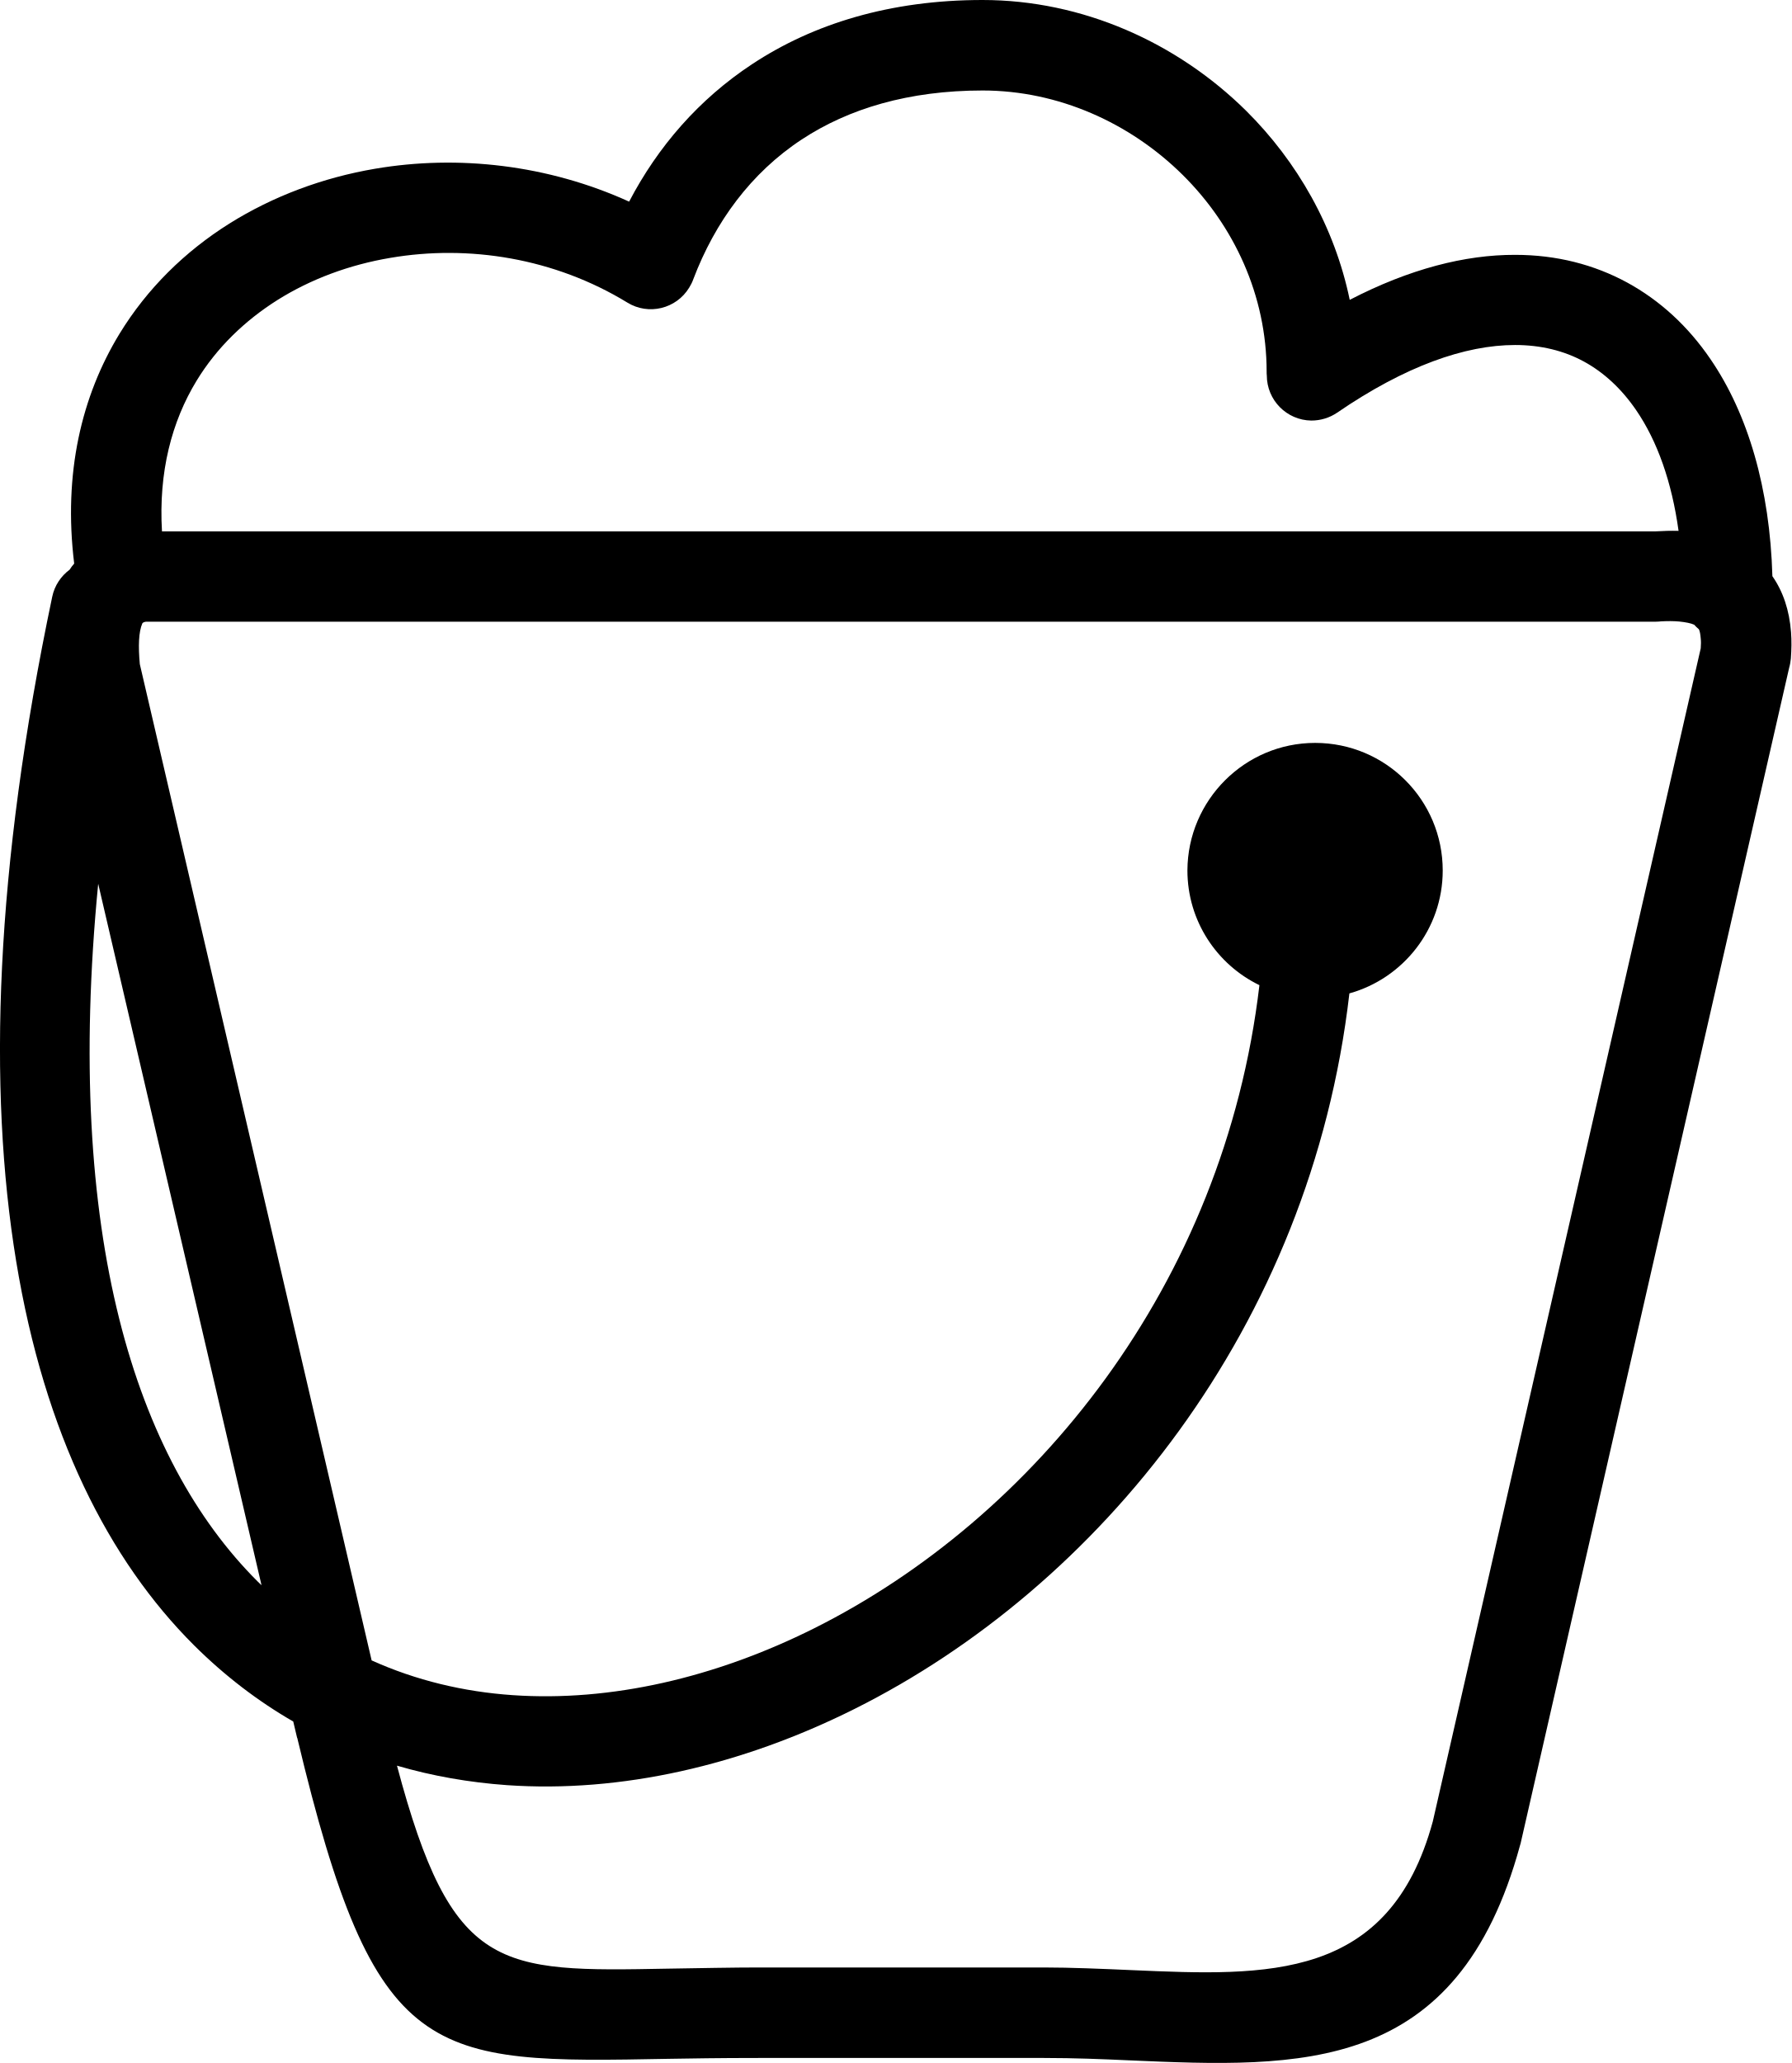
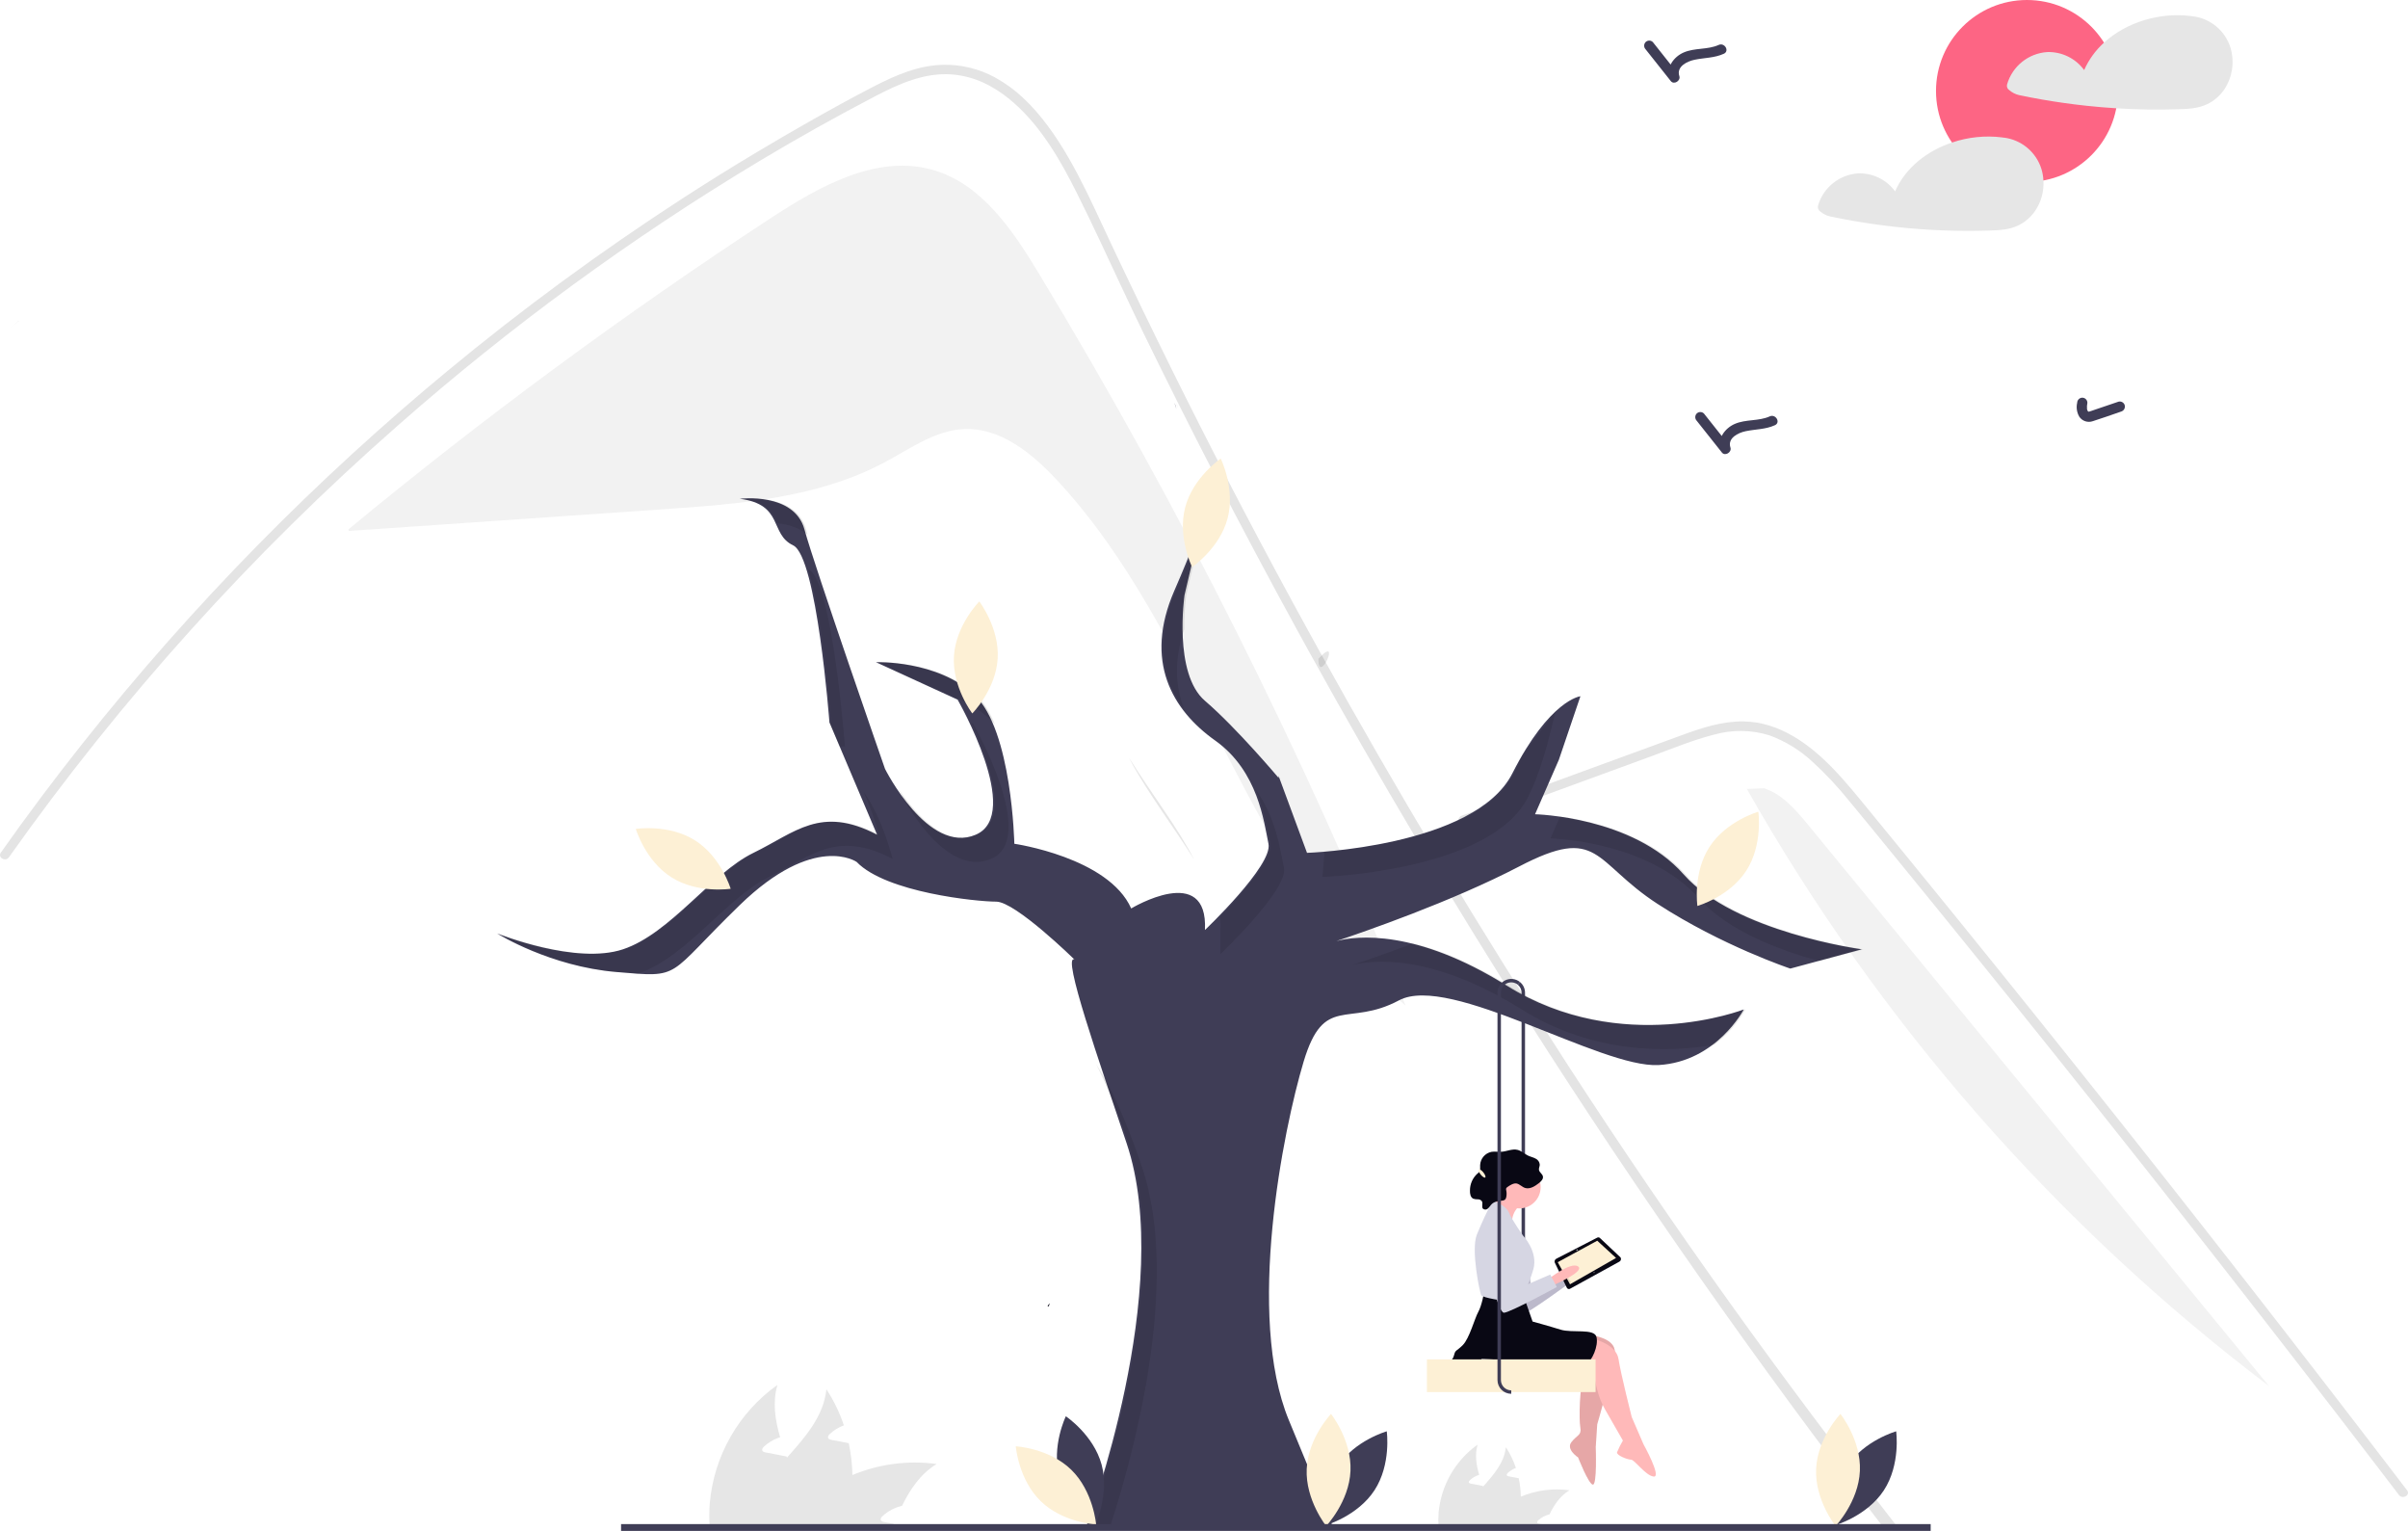
- <svg xmlns="http://www.w3.org/2000/svg" version="1.1" id="Layer_1" x="0px" y="0px" viewBox="0 0 106.72 122.88" style="enable-background:new 0 0 106.72 122.88" xml:space="preserve">
-   <g>
-     <path d="M4.42,33.57c-0.66-5.38,0.44-9.98,2.7-13.69c1.65-2.7,3.9-4.9,6.54-6.56c2.6-1.63,5.57-2.74,8.69-3.27 c4.94-0.84,10.29-0.24,15.13,1.96c1.72-3.29,4.16-6.1,7.33-8.19C48.46,1.41,53.04,0,58.53,0c5.96,0,11.59,2.53,15.71,6.6 c3.05,3.03,5.27,6.92,6.17,11.26c3.55-1.84,6.87-2.69,9.86-2.68c2.46,0,4.7,0.58,6.67,1.65c1.96,1.07,3.63,2.61,4.96,4.56 c2.24,3.27,3.54,7.71,3.69,12.93c0.64,0.92,1.01,2.03,1.11,3.33c0.04,0.51,0.03,1.04-0.01,1.58c-0.02,0.19-0.05,0.37-0.1,0.54 l-16,70.03c-0.01,0.03-0.02,0.07-0.03,0.1l0,0c-3.72,13.67-13.03,13.27-23.32,12.82c-1.58-0.07-3.19-0.14-5.05-0.14h-17 c-2.48,0-3.96,0.03-5.31,0.05c-14.36,0.27-17.53,0.33-22.17-19.11l0-0.01l-0.01,0l-0.23-0.97c-2.1-1.21-4.08-2.72-5.91-4.54 C1.39,87.86-3.71,67.96,3.11,35.55c0.14-0.68,0.53-1.24,1.04-1.62C4.23,33.8,4.32,33.68,4.42,33.57L4.42,33.57z M78.35,44.25 c4.2,0,7.6,3.4,7.6,7.6c0,3.49-2.36,6.43-5.56,7.32c-2.3,19.92-14.95,35.36-29.48,42.62c-6.76,3.38-13.94,5.01-20.71,4.54 c-2.24-0.16-4.43-0.54-6.55-1.16c3.28,12.33,6.04,12.28,16.15,12.09c1.88-0.03,3.95-0.07,5.39-0.07h17c1.61,0,3.46,0.08,5.28,0.16 c8.03,0.35,15.3,0.66,17.89-8.86h0l15.96-69.87c0.02-0.23,0.02-0.43,0-0.6c-0.02-0.24-0.05-0.42-0.11-0.54 c-0.1-0.08-0.19-0.17-0.28-0.27c-0.2-0.09-0.5-0.15-0.89-0.19c-0.33-0.03-0.69-0.03-1.07-0.01c-0.11,0.01-0.21,0.02-0.33,0.02H8.7 c-0.13,0.02-0.2,0.06-0.22,0.1c-0.22,0.5-0.25,1.36-0.15,2.43l13.81,59.34c2.64,1.19,5.48,1.87,8.41,2.07 c5.83,0.4,12.05-1.03,17.95-3.98c13.05-6.53,24.42-20.39,26.53-38.31c-2.54-1.23-4.29-3.83-4.29-6.84 C70.76,47.66,74.16,44.25,78.35,44.25L78.35,44.25z M15.58,94.42L5.85,52.64c-2.04,20.94,2.21,34.29,9.5,41.56 C15.43,94.28,15.5,94.35,15.58,94.42L15.58,94.42z M100,31.62c-0.4-2.9-1.26-5.35-2.54-7.21c-0.86-1.25-1.9-2.22-3.09-2.87 c-1.19-0.65-2.57-0.99-4.11-0.99c-2.97,0-6.54,1.25-10.6,4.03l0,0c-0.44,0.3-0.97,0.47-1.54,0.47c-1.47-0.02-2.65-1.22-2.65-2.69 c-0.01-0.07-0.01-0.14-0.01-0.21c0-4.56-1.95-8.71-5-11.73c-3.13-3.1-7.41-5.03-11.92-5.03c-4.4,0-7.99,1.08-10.78,2.92 c-3.01,1.98-5.16,4.9-6.46,8.33c-0.06,0.17-0.14,0.33-0.24,0.49c-0.77,1.27-2.43,1.67-3.69,0.89c-4.34-2.65-9.45-3.46-14.12-2.66 c-2.43,0.41-4.73,1.26-6.72,2.51c-1.95,1.23-3.62,2.84-4.82,4.81c-1.48,2.43-2.27,5.44-2.06,8.97h88.98 C99.1,31.62,99.56,31.61,100,31.62L100,31.62z" />
+ <svg xmlns="http://www.w3.org/2000/svg" width="1026.163" height="652.19" viewBox="0 0 1026.163 652.19" role="img" artist="Katerina Limpitsouni" source="https://undraw.co/">
+   <g id="Group_24" data-name="Group 24" transform="translate(-671.106 -362.182)">
+     <path id="Path_400-2249" data-name="Path 400" d="M789.818,700.947a38.667,38.667,0,0,1-1.675,12.1c-.042.142-.092.285-.142.427H763.35a22.121,22.121,0,0,1,1.666-5.024c2.051-4.354,5.4-8.08,8.708-11.781,4.555-5.1,9-10.157,9.7-16.788a38.084,38.084,0,0,1,4.287,8.85,10.4,10.4,0,0,0-3.441,2.11c-.276.26-.569.636-.427,1,.134.3.5.4.829.469.787.151,1.574.3,2.361.444.62.126,1.248.243,1.876.36a41.114,41.114,0,0,1,.9,7.837Z" transform="translate(529.396 298.821)" fill="#e6e6e6" />
+     <path id="Path_401-2250" data-name="Path 401" d="M812.522,701.729c-3.952,2.4-6.464,6.121-8.516,10.282a10.516,10.516,0,0,0-4.781,2.512c-.285.26-.578.636-.427,1,.126.3.5.4.829.469.779.151,1.574.3,2.353.444-.076.176-.151.36-.226.536H775.63a36.928,36.928,0,0,1,3.927-4.488c.31-.31.628-.6.955-.9a39.074,39.074,0,0,1,11.3-7.134A39.766,39.766,0,0,1,812.522,701.729Z" transform="translate(527.398 295.325)" fill="#e6e6e6" />
+     <path id="Path_402-2251" data-name="Path 402" d="M776.294,713.263H753.033a37.786,37.786,0,0,1,.033-5.593,40,40,0,0,1,16.621-29.08c-1.206,4.3-.586,8.566.67,12.853-.176.059-.352.109-.511.176a10.4,10.4,0,0,0-3.441,2.11c-.276.26-.569.636-.427,1,.126.3.5.4.829.469.787.151,1.574.3,2.353.444.628.126,1.256.243,1.884.368.293.05.586.109.879.167.042.1.067.193.109.285a77.456,77.456,0,0,1,3.835,12.317,28.769,28.769,0,0,1,.385,3.157C776.277,712.376,776.294,712.819,776.294,713.263Z" transform="translate(531.088 299.031)" fill="#e6e6e6" />
+     <path id="Path_403-2252" data-name="Path 403" d="M595.239,716.406a67.042,67.042,0,0,1-2.9,20.978c-.073.247-.16.494-.247.74H549.35a38.362,38.362,0,0,1,2.889-8.71c3.557-7.549,9.364-14.009,15.1-20.426,7.9-8.841,15.606-17.61,16.826-29.107a66.033,66.033,0,0,1,7.433,15.345,18.037,18.037,0,0,0-5.967,3.659c-.479.45-.987,1.1-.74,1.728.232.523.871.7,1.437.813,1.365.261,2.729.523,4.094.769,1.074.218,2.163.421,3.252.624a71.276,71.276,0,0,1,1.568,13.588Z" transform="translate(439.118 274.17)" fill="#e6e6e6" />
+     <path id="Path_404-2253" data-name="Path 404" d="M625.594,702c-6.852,4.167-11.207,10.612-14.764,17.827a18.234,18.234,0,0,0-8.289,4.355c-.494.45-1,1.1-.74,1.728.218.523.871.7,1.437.813,1.35.261,2.729.523,4.079.769-.131.3-.261.624-.392.929H561.63a64.04,64.04,0,0,1,6.809-7.781c.537-.537,1.089-1.045,1.655-1.568a67.746,67.746,0,0,1,19.6-12.369A68.945,68.945,0,0,1,625.594,702Z" transform="translate(444.665 283.876)" fill="#e6e6e6" />
+     <path id="Path_405-2254" data-name="Path 405" d="M579.426,738.706H539.1a65.526,65.526,0,0,1,.058-9.7,69.348,69.348,0,0,1,28.817-50.419c-2.091,7.447-1.016,14.851,1.161,22.284-.3.1-.61.189-.885.3a18.037,18.037,0,0,0-5.967,3.658c-.479.45-.987,1.1-.74,1.728.218.523.871.7,1.437.813,1.365.261,2.729.523,4.079.769,1.089.218,2.178.421,3.266.639.508.087,1.016.189,1.524.29.073.174.116.334.189.494,2.555,7.041,5.342,14.14,6.649,21.355a49.856,49.856,0,0,1,.668,5.473C579.4,737.167,579.426,737.937,579.426,738.706Z" transform="translate(434.418 273.587)" fill="#e6e6e6" />
+     <path id="Path_406-2255" data-name="Path 406" d="M727.256,366.754c-11.134-18.414-24.327-38.076-44.989-44.089-23.927-6.963-48.507,6.87-69.356,20.52A2021.019,2021.019,0,0,0,433.051,475.7l.063.715,134.214-9.256c32.323-2.229,65.757-4.766,94.322-20.057,10.839-5.8,21.405-13.553,33.688-14.093,15.26-.671,28.566,9.987,39.023,21.122C796.216,520,814.115,620.727,883.51,678.6A2202.248,2202.248,0,0,0,727.256,366.754Z" transform="translate(386.582 111.963)" fill="#f2f2f2" />
+     <path id="Path_407-2256" data-name="Path 407" d="M1139.035,913.705h-6.126Q1052.925,809.79,982.393,699.052q-49.257-77.261-93.622-157.513-2.613-4.725-5.212-9.465Q865.2,498.582,847.7,464.641q-15.5-30.051-30.3-60.45c-2.816-5.792-5.56-11.6-8.289-17.435-6.431-13.7-12.732-27.481-19.511-41-6.838-13.661-15-27.888-26.61-38.152a58.328,58.328,0,0,0-4.674-3.775,48.9,48.9,0,0,0-5.778-3.644c-.2-.116-.406-.218-.61-.334a39.728,39.728,0,0,0-15.853-4.573c-11.541-.755-22.183,4.021-32.2,9.218q-25.347,13.218-49.925,27.96A1053.966,1053.966,0,0,0,500.462,444.708l-.363.319A1060.655,1060.655,0,0,0,334.543,628.8c-1.466,2.091-4.921.087-3.44-2q8.71-12.347,17.784-24.418A1063.718,1063.718,0,0,1,502.058,438.045q9.516-8.275,19.25-16.317a1066.25,1066.25,0,0,1,99.923-73.371q15.94-10.343,32.243-20.063,10.8-6.467,21.747-12.674c9.233-5.226,18.51-10.394,27.946-15.229,9.247-4.762,19.061-9.03,29.63-9.189a44.21,44.21,0,0,1,21.834,5.313c.2.116.421.218.624.348a58.176,58.176,0,0,1,11.323,8.275c15.345,14.212,25.609,36.511,33.593,53.627q6.032,12.957,12.209,25.8,23.322,48.8,48.459,96.729,13.436,25.587,27.38,50.956c1.423,2.628,2.874,5.255,4.326,7.868q50.39,91.045,107.109,178.418C1044.556,787.695,1089.154,849.626,1139.035,913.705Z" transform="translate(340.365 98.589)" fill="#e4e4e4" />
+     <path id="Path_409-2257" data-name="Path 409" d="M761.269,527.914l53.576-19.6,26.6-9.729c8.663-3.169,17.306-6.776,26.262-9.045a41.43,41.43,0,0,1,23.77.3,54.785,54.785,0,0,1,18.54,11.493,150.454,150.454,0,0,1,15.207,16.24c5.792,6.96,11.5,13.993,17.229,21q35.482,43.394,70.5,87.164t69.567,87.911q34.634,44.249,68.791,88.869,4.185,5.466,8.362,10.938c1.539,2.015,5.008.028,3.448-2.015q-34.41-45.068-69.3-89.767-34.975-44.806-70.433-89.232t-71.394-88.465q-8.953-10.971-17.935-21.919c-5.051-6.156-10.046-12.379-15.586-18.109-10.17-10.518-22.876-19.813-38.085-20.065-8.942-.148-17.6,2.689-25.9,5.7-8.957,3.24-17.892,6.541-26.837,9.813L773.7,519.131l-13.488,4.933c-2.394.875-1.36,4.735,1.061,3.85Z" transform="translate(533.756 185.633)" fill="#e4e4e4" />
+     <path id="Path_411-2258" data-name="Path 411" d="M337.858,366.286l-5.241,4.26c1.773-1.491,3.616-2.889,5.509-4.212Z" transform="translate(341.212 132.51)" fill="#f2f2f2" />
+     <path id="Path_412-2259" data-name="Path 412" d="M869.75,519.249c-5.274-6.42-10.976-13.141-18.864-15.749l-7.365.29a835.38,835.38,0,0,0,222.5,254.374Z" transform="translate(572.005 194.493)" fill="#f2f2f2" />
+     <path id="Path_435-2260" data-name="Path 435" d="M436.6,474.6l-1,1.2.544.182Z" transform="translate(681.88 442.75)" fill="#090814" />
+     <circle id="Ellipse_78" data-name="Ellipse 78" cx="38.762" cy="38.762" r="38.762" transform="translate(1496.126 362.182)" fill="#fd6584" />
+     <path id="Path_440-2261" data-name="Path 440" d="M1015.156,290.575a19.214,19.214,0,0,0-16.216-13.487,1.57,1.57,0,0,0-.261,0,2.069,2.069,0,0,0-.319-.073c-12.979-1.684-27.409,2.41-37.121,11.324a34.78,34.78,0,0,0-8.464,11.672,18.752,18.752,0,0,0-15.722-7.665,19.139,19.139,0,0,0-17.13,13.806,2.216,2.216,0,0,0,1,2.453,9.688,9.688,0,0,0,4.05,2.061c3.208.682,6.446,1.307,9.683,1.873q9.494,1.655,19.09,2.686,6.337.675,12.7,1.074c8.769.552,17.58.682,26.364.406,4.355-.145,8.536-.29,12.514-2.207a18.578,18.578,0,0,0,7.186-6.257A21.119,21.119,0,0,0,1015.156,290.575Z" transform="translate(606.485 92.016)" fill="#e6e6e6" />
+     <path id="Path_441-2262" data-name="Path 441" d="M960.481,330.961a19.829,19.829,0,0,0-.813-4.791,19.25,19.25,0,0,0-16.231-13.487,1.4,1.4,0,0,0-.246,0,2.731,2.731,0,0,0-.334-.073,48.189,48.189,0,0,0-21.326,2.192c-10.54,3.528-19.787,10.641-24.244,20.8a18.76,18.76,0,0,0-15.737-7.665,19.139,19.139,0,0,0-17.13,13.806,2.258,2.258,0,0,0,1,2.453,9.773,9.773,0,0,0,4.05,2.061c3.223.682,6.446,1.307,9.7,1.873q9.494,1.655,19.076,2.686a283.336,283.336,0,0,0,39.081,1.481c4.341-.145,8.536-.29,12.514-2.207a18.538,18.538,0,0,0,7.172-6.257,20.708,20.708,0,0,0,3.47-12.877Z" transform="translate(581.416 108.101)" fill="#e6e6e6" />
+     <path id="Path_442-2263" data-name="Path 442" d="M940.546,391.063a8.144,8.144,0,0,0,.908,5.929,4.947,4.947,0,0,0,5.751,1.9c4.06-1.261,8.066-2.737,12.092-4.105a2.229,2.229,0,0,0,1.521-2.679,2.2,2.2,0,0,0-2.678-1.521l-10.06,3.419c-.759.258-1.515.551-2.288.763-.081.022-.376.087-.36.086.037,0,.266.021.012,0q-.218-.066,0,.029l-.192-.109c.176.146-.021-.02-.082-.081s-.21-.27-.089-.093a2.686,2.686,0,0,1-.228-.4c.106.235-.093-.347-.107-.427a9.327,9.327,0,0,1,.154-2.716,2.188,2.188,0,0,0-2.178-2.178A2.233,2.233,0,0,0,940.546,391.063Z" transform="translate(615.741 142.719)" fill="#3f3d56" />
+     <path id="Path_443-2264" data-name="Path 443" d="M828.993,396.808l10.733,13.533c1.366,1.722,4.294-.142,3.64-2.119-1.338-4.042,3.28-6.294,6.468-6.96,4.229-.883,8.473-.74,12.486-2.558,2.549-1.155.338-4.909-2.2-3.761-4.694,2.126-10.168,1.152-14.922,3.22-4.249,1.849-7.608,6.459-6.034,11.216l3.64-2.119-10.733-13.533a2.193,2.193,0,0,0-3.079,0,2.228,2.228,0,0,0,0,3.08Z" transform="translate(565.163 144.621)" fill="#3f3d56" />
+     <path id="Path_444-2265" data-name="Path 444" d="M813.993,287.808l10.733,13.533c1.366,1.722,4.294-.142,3.64-2.119-1.338-4.042,3.28-6.294,6.468-6.96,4.229-.883,8.473-.74,12.486-2.558,2.549-1.155.338-4.909-2.2-3.761-4.694,2.126-10.168,1.152-14.922,3.22-4.249,1.849-7.608,6.459-6.034,11.216l3.64-2.119-10.733-13.533a2.193,2.193,0,0,0-3.08,0,2.228,2.228,0,0,0,0,3.08Z" transform="translate(558.387 95.382)" fill="#3f3d56" />
+     <g id="Group_23" data-name="Group 23" transform="translate(882.926 516.662)">
+       <path id="Path_344-2266" data-name="Path 344" d="M768.535,636.849h-1.467v-160.5a4.385,4.385,0,0,0-1.623-3.413l.927-1.137a5.847,5.847,0,0,1,2.163,4.55Z" transform="translate(-330.472 -207.925)" fill="#3f3d56" />
+       <path id="Path_345-2267" data-name="Path 345" d="M565.922,135.23a12.841,12.841,0,0,1,.843,2.7C566.355,136.513,566.032,135.553,565.922,135.23Z" transform="translate(-277.277 -118.191)" fill="#3f3d56" />
+       <path id="Path_346-2268" data-name="Path 346" d="M583.265,196.37a21.468,21.468,0,0,1-1.093,4.664Z" transform="translate(-281.608 -134.492)" fill="#3f3d56" />
+       <path id="Path_347-2269" data-name="Path 347" d="M607.908,326.648c-28.844,15.034-66.577,28.015-77.878,31.778,8.617-2.244,33.7-5.266,72.561,18.98,48.829,30.458,101.039,10.15,101.039,10.15s-11.6,22.244-36.259,23.688-88.953-39.156-110.7-27.553-31.91-2.9-40.615,26.109S491.4,518.083,509.773,562.563l18.364,44.473H423.718s37.711-100.555,16.919-162.43C429,409.953,412.922,363.9,418.4,366.287c0,0-25.141-24.656-33.354-24.656s-46.9-3.865-59.463-16.919c0,0-17.887-12.57-49.8,18.371s-24.172,30.942-52.694,28.521c-28.074-2.384-50.068-16-50.75-16.428.814.33,33.6,13.436,53.647,6.762,20.307-6.769,37.711-32.394,55.6-41.092s28.521-20.308,52.694-7.737l-15.929-37.557-4.364-10.289-.007-.015s-5.324-70.581-15.474-75.414-3.865-17.4-22.72-19.823c0,0,23.2-2.9,27.553,13.054s34.33,102.007,34.33,102.007,18.364,36.735,38.671,28.037-7.737-57.527-7.737-57.527L333.8,239.624s26.109-.968,42.06,14.022,16.919,63.328,16.919,63.328,40.124,5.8,49.8,27.561c0,0,32.87-19.823,31.426,9.182,0,0,29.005-27.553,27.069-36.743s-4.349-30.942-22.72-43.989-30.458-33.846-17.4-63.819c7.341-16.861,10.553-25.918,11.962-30.619L465.293,211.1S460.46,244.457,474,256.059c.037.029.066.059.1.088,13.516,11.617,31.316,32.79,31.316,32.79l-.051-.931L517.5,320.847S589.052,318.426,605,287s29.013-32.87,29.013-32.87L624.827,281.2l-10.15,23.2s41.576.968,63.328,25.625,75.9,31.91,75.9,31.91l-30.45,8.214s-29.013-9.666-56.566-27.553S642.23,308.76,607.908,326.648Z" transform="translate(-172.342 -111.998)" fill="#3f3d56" />
+       <path id="Path_348-2270" data-name="Path 348" d="M751.2,314.74c-3.058,13.538-6.659,26.615-11.719,36.581-15.951,31.426-87.5,33.846-87.5,33.846s.337-4.151.851-10.7c18.166-1.5,67.823-7.884,80.782-33.413,1.188-2.332,2.288-4.84,3.33-7.481Z" transform="translate(-300.221 -166.051)" opacity="0.1" />
+       <path id="Path_350-2271" data-name="Path 350" d="M649.021,243.61C648.915,255.513,659.234,232.511,649.021,243.61Z" transform="translate(-298.991 -117.445)" opacity="0.1" />
+       <path id="Path_351-2272" data-name="Path 351" d="M592.564,419.379v10.636s29.006-27.556,27.073-36.741c-1.479-7.025-3.249-21.4-12.213-33.611,4.04,9.23,5.27,18.233,6.346,23.344,1.387,6.587-13.136,22.619-21.464,31.164A22.034,22.034,0,0,1,592.564,419.379Z" transform="translate(-284.31 -178.028)" opacity="0.1" />
+       <path id="Path_352-2273" data-name="Path 352" d="M539.6,341.567c.23.49.467.972.718,1.438,7.413,13.768,18.59,28.4,26.952,41.845C560.515,371.538,548.753,356.315,539.6,341.567Z" transform="translate(-270.259 -173.204)" opacity="0.1" />
+       <path id="Path_353-2274" data-name="Path 353" d="M735.768,467.352c-15.9-9.92-29.5-15.273-40.6-17.985-11.648,4.384-21.235,7.653-26.058,9.258,8.651-2.24,33.715-5.214,72.526,18.994,30.451,18.994,62.215,18.245,81.814,14.991A50.654,50.654,0,0,0,836.807,477.5S784.6,497.808,735.768,467.352Z" transform="translate(-304.787 -201.945)" opacity="0.1" />
+       <path id="Path_354-2275" data-name="Path 354" d="M568.45,283.969c-3.9-9.552-4.541-20.918-.062-34.237a104.5,104.5,0,0,1,.834-14.44l7.612-32.563c-1.4,4.7-4.615,13.755-11.963,30.63C555.568,254.721,559.04,271.414,568.45,283.969Z" transform="translate(-275.536 -136.187)" opacity="0.1" />
+       <path id="Path_355-2276" data-name="Path 355" d="M841.944,400.313c-15.087-17.1-39.7-22.8-53.377-24.694l-4.086,9.339s41.575.967,63.33,25.622c12.064,13.672,34.086,21.991,51.314,26.691l18.719-5.051S863.7,424.968,841.944,400.313Z" transform="translate(-335.547 -182.282)" opacity="0.1" />
+       <path id="Path_356-2277" data-name="Path 356" d="M445.3,379.177c20.3-8.7-7.735-57.529-7.735-57.529l-.767-.352c6.99,14.749,17.128,41.4,2.635,47.613-13.562,5.812-26.26-8.648-33.2-18.893l.39,1.122S425,387.878,445.3,379.177Z" transform="translate(-234.702 -167.799)" opacity="0.1" />
+       <path id="Path_358-2278" data-name="Path 358" d="M583.172,201.034a21.451,21.451,0,0,0,1.09-4.661Z" transform="translate(-281.874 -134.493)" opacity="0.1" />
+       <path id="Path_359-2279" data-name="Path 359" d="M232.561,438.711c.1-.031.2-.06.293-.092,20.3-6.768,37.708-32.39,55.6-41.092s28.523-20.3,52.695-7.735c0,0-4.229-17.31-12.424-28.682a112.786,112.786,0,0,1,6.556,18.414c-24.172-12.569-34.807-.967-52.695,7.735s-35.291,34.324-55.6,41.092-53.662-6.768-53.662-6.768,22.238,14.02,50.761,16.437C227.35,438.3,230.134,438.54,232.561,438.711Z" transform="translate(-172.605 -178.414)" opacity="0.1" />
+       <path id="Path_360-2280" data-name="Path 360" d="M368.767,307.5s-.792.015-2.229.037l-4.364-10.289c.477-.007.726-.015.726-.015s-3.359-44.517-9.827-65.264c.081.037.147.081.22.117C363.442,236.92,368.767,307.5,368.767,307.5Z" transform="translate(-220.527 -143.983)" opacity="0.1" />
+       <path id="Path_361-2281" data-name="Path 361" d="M525.5,715.66c8.858-27.154,30.16-102.242,13.389-152.168-7.243-21.561-13.957-35.309-19.632-44.08a249.23,249.23,0,0,1,13.765,33.813C553.811,615.1,516.1,715.66,516.1,715.66Z" transform="translate(-263.993 -220.619)" opacity="0.1" />
+       <path id="Path_363-2282" data-name="Path 363" d="M338.4,211.727a12.649,12.649,0,0,0,1.988,2.542,14.267,14.267,0,0,0-1.988-2.542Z" transform="translate(-216.614 -138.586)" opacity="0.1" />
+       <path id="Path_364-2283" data-name="Path 364" d="M441.42,310.3a23.561,23.561,0,0,1,2.1,2.26c-2.118-5.091-4.733-9.493-7.963-12.527-15.953-14.987-42.059-14.02-42.059-14.02l32.739,15.005A46.753,46.753,0,0,1,441.42,310.3Z" transform="translate(-231.305 -158.39)" opacity="0.1" />
+       <path id="Path_366-2284" data-name="Path 366" d="M567.737,137.85a13.836,13.836,0,0,0-.878-2.782S567.231,136.112,567.737,137.85Z" transform="translate(-277.525 -118.148)" opacity="0.1" />
+       <path id="Path_367-2285" data-name="Path 367" d="M329.674,201.4c4.261.522,9.162,1.829,12.9,4.861-.244-.825-.457-1.564-.626-2.185-4.351-15.953-27.556-13.053-27.556-13.053C324.878,192.369,327.587,196.854,329.674,201.4Z" transform="translate(-210.214 -133.012)" opacity="0.1" />
+       <path id="Path_368-2286" data-name="Path 368" d="M954.864,747.711c-7.21,11.057-5.234,25.12-5.234,25.12s13.665-3.864,20.875-14.921,5.234-25.119,5.234-25.119S962.074,736.654,954.864,747.711Z" transform="translate(-379.512 -277.509)" fill="#3f3d56" />
+       <path id="Path_369-2287" data-name="Path 369" d="M957.45,746.973c-.57,13.187-10.359,23.475-10.359,23.475s-8.865-11.094-8.3-24.281,10.359-23.475,10.359-23.475S958.02,733.786,957.45,746.973Z" transform="translate(-376.682 -274.817)" fill="#fdf0d5" />
+       <path id="Path_370-2288" data-name="Path 370" d="M791.088,639.4s8.3-8.7,11.692-6.952-9.763,9.534-9.763,9.534Z" transform="translate(-337.308 -250.693)" fill="#ffb9b9" />
+       <path id="Path_371-2289" data-name="Path 371" d="M791.088,639.4s8.3-8.7,11.692-6.952-9.763,9.534-9.763,9.534Z" transform="translate(-337.308 -250.693)" opacity="0.1" />
+       <path id="Path_372-2290" data-name="Path 372" d="M755.707,615.975s-3.05,5.466-2.252,11.359,8.1,24.8,10.577,24.465,20.86-13.879,20.86-13.879l-3.505-4.894-13.426,8.135S765.916,612.066,755.707,615.975Z" transform="translate(-327.239 -246.268)" fill="#d0cde1" />
+       <path id="Path_373-2291" data-name="Path 373" d="M814.427,630.484,793.5,641.98a1,1,0,0,1-1.465-.432L786.9,630.831a1.338,1.338,0,0,1,.686-1.607l17.378-8.957a1.015,1.015,0,0,1,1.33.254l8.68,8.178a1.289,1.289,0,0,1-.55,1.785Z" transform="translate(-336.176 -247.47)" fill="#090814" />
+       <path id="Path_374-2292" data-name="Path 374" d="M641.177,517.422l-19.622,11.216-5.222-9.411,16.833-9.154Z" transform="translate(-164.324 -135.992)" fill="#fdf0d5" />
+       <ellipse id="Ellipse_73" data-name="Ellipse 73" cx="0.289" cy="0.246" rx="0.289" ry="0.246" transform="translate(459.83 378.096) rotate(-50.158)" fill="#f2f2f2" />
+       <ellipse id="Ellipse_74" data-name="Ellipse 74" cx="0.193" cy="0.164" rx="0.193" ry="0.164" transform="translate(467.241 387.703) rotate(-50.158)" fill="#f2f2f2" />
+       <path id="Path_375-2293" data-name="Path 375" d="M755.707,615.975s-3.05,5.466-2.252,11.359,8.1,24.8,10.577,24.465,20.86-13.879,20.86-13.879l-3.505-4.894-13.426,8.135S765.916,612.066,755.707,615.975Z" transform="translate(-327.239 -246.268)" opacity="0.1" />
+       <path id="Path_376-2294" data-name="Path 376" d="M783.44,642.2s9.389-7.511,12.519-5.32-10.954,8.137-10.954,8.137Z" transform="translate(-335.27 -251.83)" fill="#ffb9b9" />
+       <circle id="Ellipse_75" data-name="Ellipse 75" cx="9.076" cy="9.076" r="9.076" transform="translate(426.575 342.168)" fill="#ffb9b9" />
+       <path id="Path_377-2295" data-name="Path 377" d="M805.5,677.134s9.7,1.252,9.389,7.2S807.379,715,807.379,715l-.626,9.7s.626,16.274-1.252,15.961-6.259-11.58-6.259-11.58-5.32-3.443-2.817-6.572,4.382-2.817,3.756-6.259-.313-17.839,1.565-22.221,2.972-6.8,2.972-6.8l-6.1-.4Z" transform="translate(-338.553 -262.671)" fill="#ffb9b9" />
+       <path id="Path_378-2296" data-name="Path 378" d="M805.5,677.134s9.7,1.252,9.389,7.2S807.379,715,807.379,715l-.626,9.7s.626,16.274-1.252,15.961-6.259-11.58-6.259-11.58-5.32-3.443-2.817-6.572,4.382-2.817,3.756-6.259-.313-17.839,1.565-22.221,2.972-6.8,2.972-6.8l-6.1-.4Z" transform="translate(-338.553 -262.671)" opacity="0.1" />
+       <path id="Path_379-2297" data-name="Path 379" d="M807.509,679.268s9.389,2.191,10.328,8.45,5.633,24.724,5.633,24.724l5.008,11.58s7.824,14.084,4.381,13.771-8.137-7.2-9.7-7.2-6.259-1.878-5.946-3.13a36.3,36.3,0,0,1,2.5-5.007l-7.572-13.19a32.038,32.038,0,0,1-3.284-8.128,56.98,56.98,0,0,1-1.663-8.1c0-2.191-6.259-3.13-6.259-3.13Z" transform="translate(-339.934 -263.239)" fill="#ffb9b9" />
+       <path id="Path_380-2298" data-name="Path 380" d="M756.888,651.956l4.382,12.519s6.885,1.878,11.893,3.443,14.4-.626,15.335,3.13-1.878,10.328-4.695,11.893-4.382,3.13-13.458.626-30.671-3.13-30.671-3.13a15.687,15.687,0,0,1-6.885,2.191c-4.069.313-5.007.626-6.259-.313s.626-.939,1.252-3.443.939-1.565,3.756-4.382,5.008-11.267,6.572-14.083,2.5-8.45,2.5-8.45Z" transform="translate(-319.984 -255.958)" fill="#090814" />
+       <path id="Path_381-2299" data-name="Path 381" d="M762.445,598.906a9.164,9.164,0,0,0-3.755,7.2c0,4.695-9.389-5.007-9.389-5.007s5.008-6.259,5.008-8.137S762.445,598.906,762.445,598.906Z" transform="translate(-326.168 -240.151)" fill="#ffb9b9" />
+       <path id="Path_382-2300" data-name="Path 382" d="M748.195,598.614s5.633,2.191,6.885,5.32,5.946,9.7,5.946,9.7,6.572,6.885,4.382,14.4-4.069,9.389-4.069,10.641-3.13,3.443-5.633,3.13-11.893-1.565-12.519-2.817-4.382-19.091-1.878-25.663a151.889,151.889,0,0,1,6.885-14.709Z" transform="translate(-323.809 -241.736)" fill="#d6d6e3" />
+       <path id="Path_383-2301" data-name="Path 383" d="M761.348,585.526c2.031.482,4.024-.812,5.688-2.1.945-.729,1.985-1.768,1.7-2.94-.257-1.04-1.482-1.63-1.661-2.687-.124-.735.305-1.449.34-2.194a3.1,3.1,0,0,0-1.822-2.658c-.99-.533-2.112-.755-3.129-1.232-1.552-.728-2.843-2.041-4.5-2.461-2.265-.574-4.571.649-6.9.807-1.409.1-2.836-.2-4.231.03a6.039,6.039,0,0,0-4.838,5.7c-.018,1,.181,2.107-.413,2.9a4.379,4.379,0,0,1-.8.721,9.636,9.636,0,0,0-3.118,7.168c-.053,1.327.225,2.9,1.4,3.466a5.2,5.2,0,0,0,1.962.273,2.05,2.05,0,0,1,1.732.827c.536.946-.267,2.343.434,3.168a1.589,1.589,0,0,0,2.17-.114c.615-.528,1-1.288,1.582-1.853,1.134-1.1,2.817-1.3,4.372-1.465a2.219,2.219,0,0,0,1.283-.421,1.983,1.983,0,0,0,.526-1.078,6.685,6.685,0,0,0,.008-2.832,1.574,1.574,0,0,1-.036-.9,1.273,1.273,0,0,1,.459-.514c.964-.724,2.652-1.778,3.9-1.579C758.852,583.787,759.946,585.193,761.348,585.526Z" transform="translate(-323.063 -233.869)" fill="#090814" />
+       <path id="Path_384-2302" data-name="Path 384" d="M751.349,613.921s-3.755,5.008-3.755,10.954,4.695,25.663,7.2,25.663,22.534-10.954,22.534-10.954l-2.817-5.32-14.4,6.259S761.99,611.417,751.349,613.921Z" transform="translate(-325.711 -245.776)" fill="#d6d6e3" />
+       <rect id="Rectangle_124" data-name="Rectangle 124" width="71.872" height="13.934" transform="translate(396.26 424.635)" fill="#fdf0d5" />
+       <path id="Path_385-2303" data-name="Path 385" d="M759.525,646.749a5.874,5.874,0,0,1-5.867-5.867V475.87a5.867,5.867,0,0,1,9.571-4.55l-.927,1.137a4.4,4.4,0,0,0-7.178,3.413V640.882a4.405,4.405,0,0,0,4.4,4.4Z" transform="translate(-327.328 -207.446)" fill="#3f3d56" />
+       <ellipse id="Ellipse_76" data-name="Ellipse 76" cx="0.733" cy="2.2" rx="0.733" ry="2.2" transform="translate(417.781 344.177) rotate(-38.768)" fill="#fdf0d5" />
+       <path id="Path_386-2304" data-name="Path 386" d="M658.864,747.711c-7.21,11.057-5.234,25.12-5.234,25.12s13.665-3.864,20.875-14.921,5.234-25.119,5.234-25.119S666.074,736.654,658.864,747.711Z" transform="translate(-300.594 -277.509)" fill="#3f3d56" />
+       <path id="Path_387-2305" data-name="Path 387" d="M661.45,746.973c-.57,13.187-10.359,23.475-10.359,23.475s-8.865-11.094-8.3-24.281,10.359-23.475,10.359-23.475S662.02,733.786,661.45,746.973Z" transform="translate(-297.764 -274.817)" fill="#fdf0d5" />
+       <path id="Path_388-2306" data-name="Path 388" d="M498.689,749.564c3.447,12.742,15.253,20.633,15.253,20.633s6.218-12.767,2.771-25.509-15.253-20.633-15.253-20.633S495.242,736.823,498.689,749.564Z" transform="translate(-259.073 -275.18)" fill="#3f3d56" />
+       <path id="Path_389-2307" data-name="Path 389" d="M497.38,751.475c9.458,9.207,10.614,23.361,10.614,23.361s-14.18-.774-23.638-9.982-10.614-23.361-10.614-23.361S487.922,742.268,497.38,751.475Z" transform="translate(-252.699 -279.83)" fill="#fdf0d5" />
+       <path id="Path_390-2308" data-name="Path 390" d="M456.433,275.161c-.822,13.174-10.807,23.272-10.807,23.272S436.975,287.172,437.8,274,448.6,250.725,448.6,250.725,457.256,261.986,456.433,275.161Z" transform="translate(-243.101 -148.984)" fill="#fdf0d5" />
+       <path id="Path_392-2309" data-name="Path 392" d="M278.152,387.6c11.166,7.04,15.238,20.644,15.238,20.644s-14.031,2.191-25.2-4.849-15.239-20.644-15.239-20.644S266.986,380.563,278.152,387.6Z" transform="translate(-193.835 -184.099)" fill="#fdf0d5" />
+       <path id="Path_393-2310" data-name="Path 393" d="M589.908,193.231c-3.367,12.763-15.124,20.728-15.124,20.728s-6.3-12.728-2.93-25.491,15.124-20.728,15.124-20.728S593.276,180.468,589.908,193.231Z" transform="translate(-278.593 -126.859)" fill="#fdf0d5" />
+       <path id="Path_395-2311" data-name="Path 395" d="M890.547,398.026c-7.169,11.083-20.82,15-20.82,15s-2.027-14.055,5.142-25.139,20.82-15,20.82-15S897.716,386.943,890.547,398.026Z" transform="translate(-358.204 -181.554)" fill="#fdf0d5" />
+       <path id="Path_396-2312" data-name="Path 396" d="M866,206" transform="translate(-357.28 -137.06)" fill="#3f3d56" />
+     </g>
+     <rect id="Rectangle_125" data-name="Rectangle 125" width="558.084" height="2.903" transform="translate(935.772 1011.47)" fill="#3f3d56" />
  </g>
</svg>
